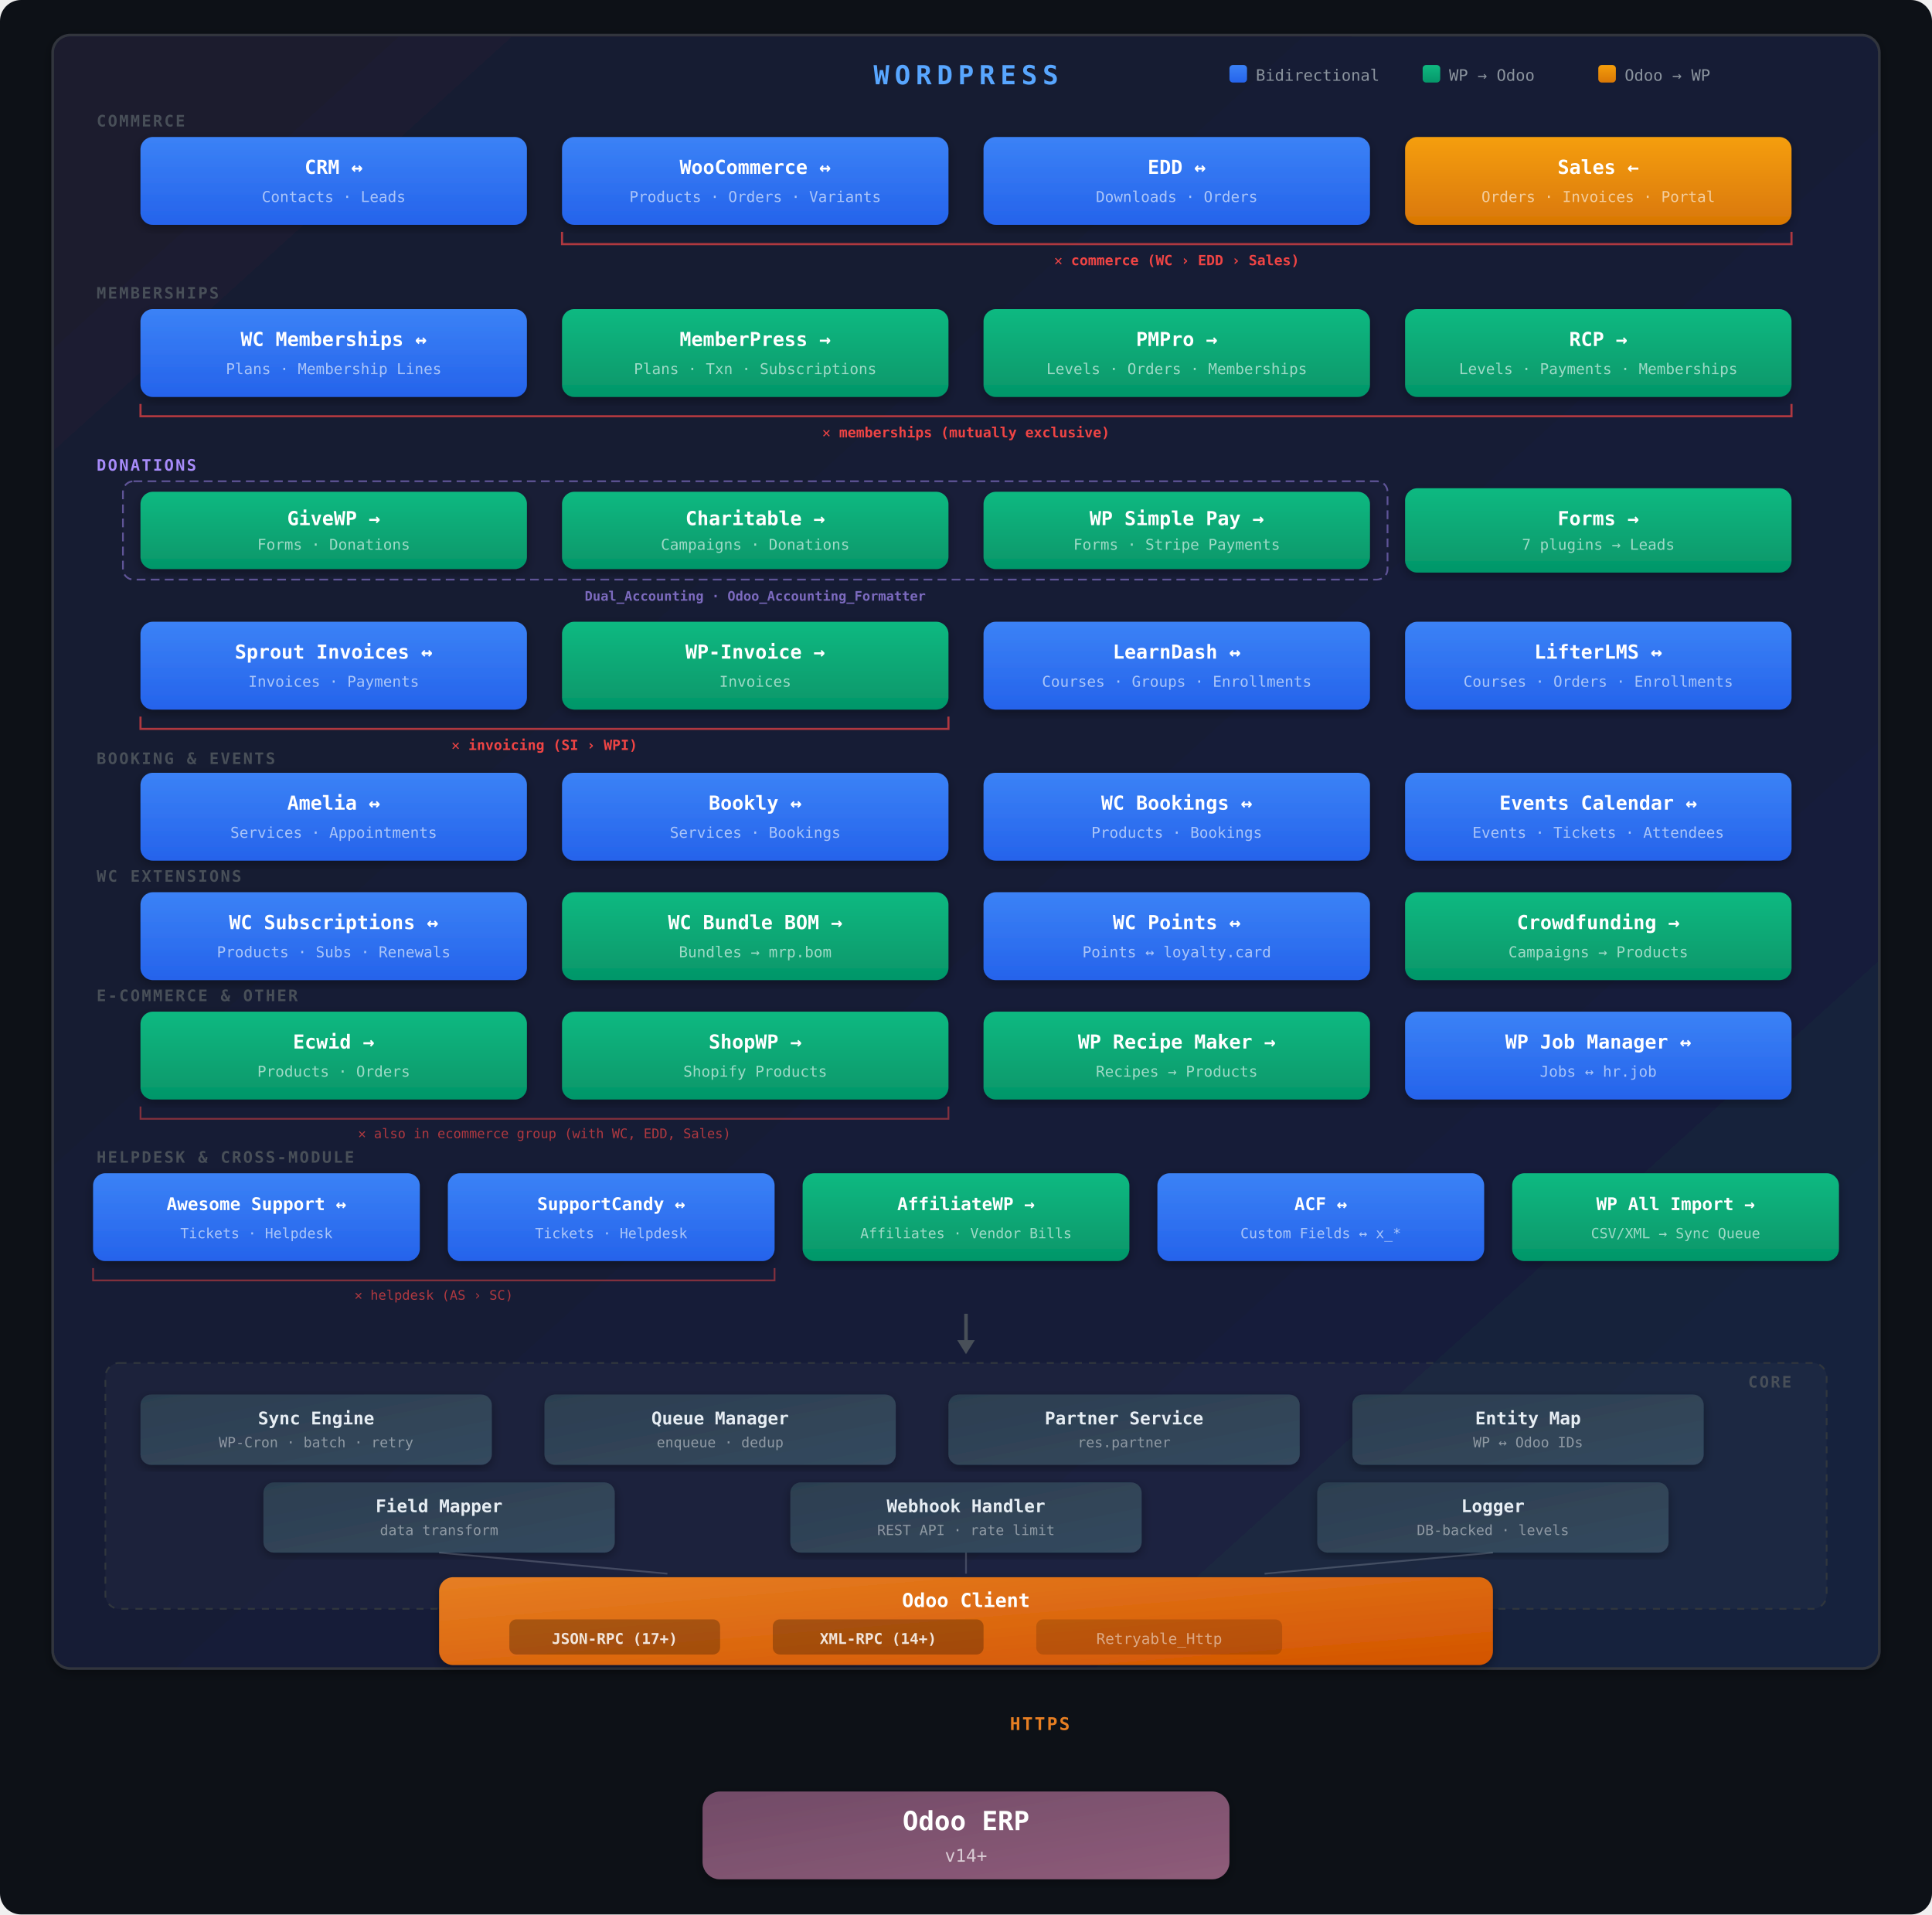
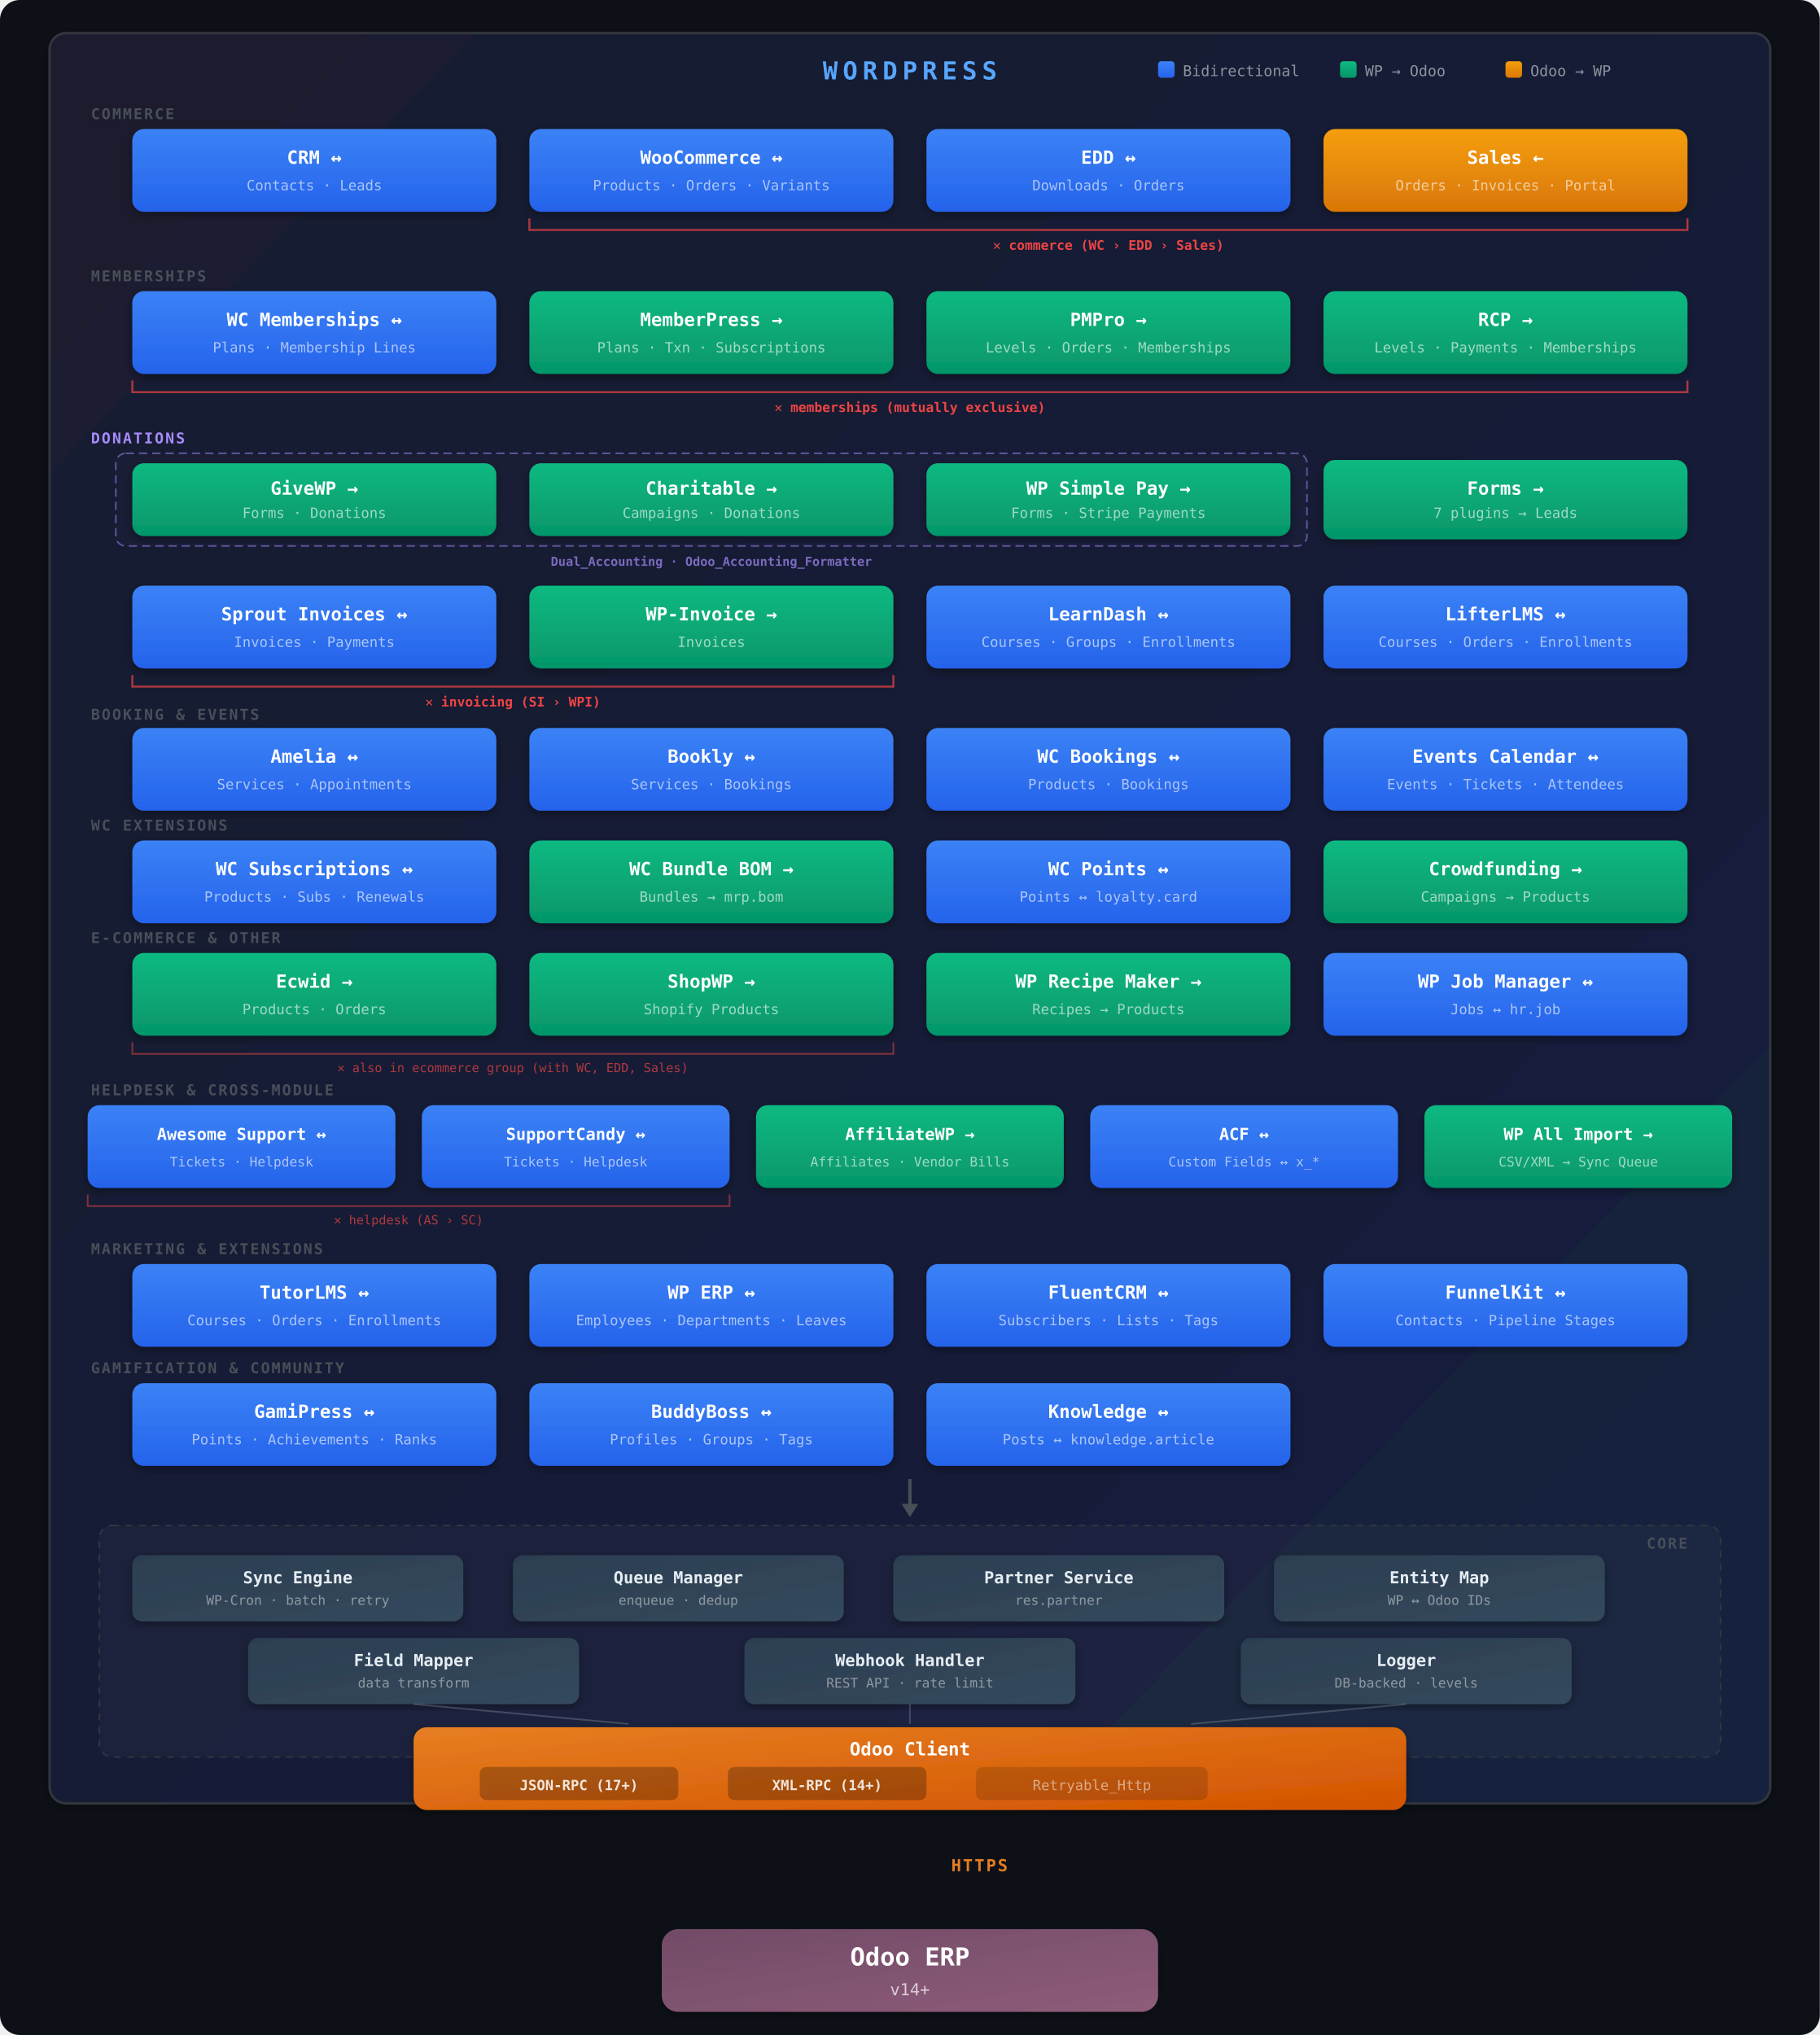
- <svg xmlns="http://www.w3.org/2000/svg" viewBox="0 0 1100 1090" font-family="'SF Mono','Fira Code','JetBrains Mono',monospace">
+ <svg xmlns="http://www.w3.org/2000/svg" viewBox="0 0 1100 1230" font-family="'SF Mono','Fira Code','JetBrains Mono',monospace">
  <defs>
    <linearGradient id="wpBg" x1="0%" y1="0%" x2="100%" y2="100%">
      <stop offset="0%" stop-color="#1a1a2e" />
      <stop offset="100%" stop-color="#16213e" />
    </linearGradient>
    <linearGradient id="odooBg" x1="0%" y1="0%" x2="100%" y2="100%">
      <stop offset="0%" stop-color="#714B67" />
      <stop offset="100%" stop-color="#8F5C7A" />
    </linearGradient>
    <linearGradient id="bidir" x1="0%" y1="0%" x2="0%" y2="100%">
      <stop offset="0%" stop-color="#3b82f6" />
      <stop offset="100%" stop-color="#2563eb" />
    </linearGradient>
    <linearGradient id="push" x1="0%" y1="0%" x2="0%" y2="100%">
      <stop offset="0%" stop-color="#10b981" />
      <stop offset="100%" stop-color="#059669" />
    </linearGradient>
    <linearGradient id="pull" x1="0%" y1="0%" x2="0%" y2="100%">
      <stop offset="0%" stop-color="#f59e0b" />
      <stop offset="100%" stop-color="#d97706" />
    </linearGradient>
    <linearGradient id="infra" x1="0%" y1="0%" x2="100%" y2="100%">
      <stop offset="0%" stop-color="#2c3e50" />
      <stop offset="100%" stop-color="#34495e" />
    </linearGradient>
    <linearGradient id="client" x1="0%" y1="0%" x2="100%" y2="100%">
      <stop offset="0%" stop-color="#e67e22" />
      <stop offset="100%" stop-color="#d35400" />
    </linearGradient>
    <filter id="s">
      <feDropShadow dx="0" dy="2" stdDeviation="3" flood-color="#000" flood-opacity="0.35" />
    </filter>
    <filter id="g">
      <feGaussianBlur stdDeviation="2" result="b" />
      <feMerge>
        <feMergeNode in="b" />
        <feMergeNode in="SourceGraphic" />
      </feMerge>
    </filter>
  </defs>
-   <rect width="1100" height="1090" rx="12" fill="#0d1117" />
-   <rect x="30" y="20" width="1040" height="930" rx="10" fill="url(#wpBg)" stroke="#30363d" stroke-width="1.5" filter="url(#s)" />
+   <rect width="1100" height="1230" rx="12" fill="#0d1117" />
+   <rect x="30" y="20" width="1040" height="1070" rx="10" fill="url(#wpBg)" stroke="#30363d" stroke-width="1.5" filter="url(#s)" />
  <text x="550" y="48" text-anchor="middle" fill="#58a6ff" font-size="15" font-weight="700" letter-spacing="3">WORDPRESS</text>
  <rect x="700" y="37" width="10" height="10" rx="2" fill="url(#bidir)" />
  <text x="715" y="46" fill="#8b949e" font-size="9">Bidirectional</text>
  <rect x="810" y="37" width="10" height="10" rx="2" fill="url(#push)" />
  <text x="825" y="46" fill="#8b949e" font-size="9">WP → Odoo</text>
  <rect x="910" y="37" width="10" height="10" rx="2" fill="url(#pull)" />
  <text x="925" y="46" fill="#8b949e" font-size="9">Odoo → WP</text>
  <text x="55" y="72" fill="#484f58" font-size="9" font-weight="600" letter-spacing="1">COMMERCE</text>
  <rect x="80" y="78" width="220" height="50" rx="7" fill="url(#bidir)" filter="url(#s)" />
  <text x="190" y="99" text-anchor="middle" fill="#fff" font-size="11" font-weight="700">CRM ↔</text>
  <text x="190" y="115" text-anchor="middle" fill="rgba(255,255,255,0.6)" font-size="8.5">Contacts · Leads</text>
  <rect x="320" y="78" width="220" height="50" rx="7" fill="url(#bidir)" filter="url(#s)" />
  <text x="430" y="99" text-anchor="middle" fill="#fff" font-size="11" font-weight="700">WooCommerce ↔</text>
  <text x="430" y="115" text-anchor="middle" fill="rgba(255,255,255,0.6)" font-size="8.5">Products · Orders · Variants</text>
  <rect x="560" y="78" width="220" height="50" rx="7" fill="url(#bidir)" filter="url(#s)" />
  <text x="670" y="99" text-anchor="middle" fill="#fff" font-size="11" font-weight="700">EDD ↔</text>
  <text x="670" y="115" text-anchor="middle" fill="rgba(255,255,255,0.6)" font-size="8.5">Downloads · Orders</text>
  <rect x="800" y="78" width="220" height="50" rx="7" fill="url(#pull)" filter="url(#s)" />
  <text x="910" y="99" text-anchor="middle" fill="#fff" font-size="11" font-weight="700">Sales ←</text>
  <text x="910" y="115" text-anchor="middle" fill="rgba(255,255,255,0.6)" font-size="8.5">Orders · Invoices · Portal</text>
  <path d="M320,132 L320,139 L1020,139 L1020,132" fill="none" stroke="#ef4444" stroke-width="1.2" opacity="0.7" />
  <text x="670" y="151" text-anchor="middle" fill="#ef4444" font-size="8" font-weight="600">✕ commerce (WC › EDD › Sales)</text>
  <text x="55" y="170" fill="#484f58" font-size="9" font-weight="600" letter-spacing="1">MEMBERSHIPS</text>
  <rect x="80" y="176" width="220" height="50" rx="7" fill="url(#bidir)" filter="url(#s)" />
  <text x="190" y="197" text-anchor="middle" fill="#fff" font-size="11" font-weight="700">WC Memberships ↔</text>
  <text x="190" y="213" text-anchor="middle" fill="rgba(255,255,255,0.6)" font-size="8.5">Plans · Membership Lines</text>
  <rect x="320" y="176" width="220" height="50" rx="7" fill="url(#push)" filter="url(#s)" />
  <text x="430" y="197" text-anchor="middle" fill="#fff" font-size="11" font-weight="700">MemberPress →</text>
  <text x="430" y="213" text-anchor="middle" fill="rgba(255,255,255,0.6)" font-size="8.5">Plans · Txn · Subscriptions</text>
  <rect x="560" y="176" width="220" height="50" rx="7" fill="url(#push)" filter="url(#s)" />
  <text x="670" y="197" text-anchor="middle" fill="#fff" font-size="11" font-weight="700">PMPro →</text>
  <text x="670" y="213" text-anchor="middle" fill="rgba(255,255,255,0.6)" font-size="8.5">Levels · Orders · Memberships</text>
  <rect x="800" y="176" width="220" height="50" rx="7" fill="url(#push)" filter="url(#s)" />
  <text x="910" y="197" text-anchor="middle" fill="#fff" font-size="11" font-weight="700">RCP →</text>
  <text x="910" y="213" text-anchor="middle" fill="rgba(255,255,255,0.6)" font-size="8.5">Levels · Payments · Memberships</text>
  <path d="M80,230 L80,237 L1020,237 L1020,230" fill="none" stroke="#ef4444" stroke-width="1.2" opacity="0.7" />
  <text x="550" y="249" text-anchor="middle" fill="#ef4444" font-size="8" font-weight="600">✕ memberships (mutually exclusive)</text>
  <text x="55" y="268" fill="#a78bfa" font-size="9" font-weight="600" letter-spacing="1">DONATIONS</text>
  <rect x="70" y="274" width="720" height="56" rx="6" fill="rgba(167,139,250,0.04)" stroke="#a78bfa" stroke-width="1" stroke-dasharray="5,3" opacity="0.5" />
  <rect x="80" y="280" width="220" height="44" rx="7" fill="url(#push)" filter="url(#s)" />
  <text x="190" y="299" text-anchor="middle" fill="#fff" font-size="11" font-weight="700">GiveWP →</text>
  <text x="190" y="313" text-anchor="middle" fill="rgba(255,255,255,0.6)" font-size="8.5">Forms · Donations</text>
  <rect x="320" y="280" width="220" height="44" rx="7" fill="url(#push)" filter="url(#s)" />
  <text x="430" y="299" text-anchor="middle" fill="#fff" font-size="11" font-weight="700">Charitable →</text>
  <text x="430" y="313" text-anchor="middle" fill="rgba(255,255,255,0.6)" font-size="8.5">Campaigns · Donations</text>
  <rect x="560" y="280" width="220" height="44" rx="7" fill="url(#push)" filter="url(#s)" />
  <text x="670" y="299" text-anchor="middle" fill="#fff" font-size="11" font-weight="700">WP Simple Pay →</text>
  <text x="670" y="313" text-anchor="middle" fill="rgba(255,255,255,0.6)" font-size="8.5">Forms · Stripe Payments</text>
  <rect x="800" y="278" width="220" height="48" rx="7" fill="url(#push)" filter="url(#s)" />
  <text x="910" y="299" text-anchor="middle" fill="#fff" font-size="11" font-weight="700">Forms →</text>
  <text x="910" y="313" text-anchor="middle" fill="rgba(255,255,255,0.6)" font-size="8.5">7 plugins → Leads</text>
  <text x="430" y="342" text-anchor="middle" fill="#a78bfa" font-size="7.5" font-weight="600" opacity="0.7">Dual_Accounting · Odoo_Accounting_Formatter</text>
  <rect x="80" y="354" width="220" height="50" rx="7" fill="url(#bidir)" filter="url(#s)" />
  <text x="190" y="375" text-anchor="middle" fill="#fff" font-size="11" font-weight="700">Sprout Invoices ↔</text>
  <text x="190" y="391" text-anchor="middle" fill="rgba(255,255,255,0.6)" font-size="8.5">Invoices · Payments</text>
  <rect x="320" y="354" width="220" height="50" rx="7" fill="url(#push)" filter="url(#s)" />
  <text x="430" y="375" text-anchor="middle" fill="#fff" font-size="11" font-weight="700">WP-Invoice →</text>
  <text x="430" y="391" text-anchor="middle" fill="rgba(255,255,255,0.6)" font-size="8.5">Invoices</text>
  <path d="M80,408 L80,415 L540,415 L540,408" fill="none" stroke="#ef4444" stroke-width="1.2" opacity="0.7" />
  <text x="310" y="427" text-anchor="middle" fill="#ef4444" font-size="8" font-weight="600">✕ invoicing (SI › WPI)</text>
  <rect x="560" y="354" width="220" height="50" rx="7" fill="url(#bidir)" filter="url(#s)" />
  <text x="670" y="375" text-anchor="middle" fill="#fff" font-size="11" font-weight="700">LearnDash ↔</text>
  <text x="670" y="391" text-anchor="middle" fill="rgba(255,255,255,0.6)" font-size="8.5">Courses · Groups · Enrollments</text>
  <rect x="800" y="354" width="220" height="50" rx="7" fill="url(#bidir)" filter="url(#s)" />
  <text x="910" y="375" text-anchor="middle" fill="#fff" font-size="11" font-weight="700">LifterLMS ↔</text>
  <text x="910" y="391" text-anchor="middle" fill="rgba(255,255,255,0.6)" font-size="8.5">Courses · Orders · Enrollments</text>
  <text x="55" y="435" fill="#484f58" font-size="9" font-weight="600" letter-spacing="1">BOOKING &amp; EVENTS</text>
  <rect x="80" y="440" width="220" height="50" rx="7" fill="url(#bidir)" filter="url(#s)" />
  <text x="190" y="461" text-anchor="middle" fill="#fff" font-size="11" font-weight="700">Amelia ↔</text>
  <text x="190" y="477" text-anchor="middle" fill="rgba(255,255,255,0.6)" font-size="8.5">Services · Appointments</text>
  <rect x="320" y="440" width="220" height="50" rx="7" fill="url(#bidir)" filter="url(#s)" />
  <text x="430" y="461" text-anchor="middle" fill="#fff" font-size="11" font-weight="700">Bookly ↔</text>
  <text x="430" y="477" text-anchor="middle" fill="rgba(255,255,255,0.6)" font-size="8.5">Services · Bookings</text>
  <rect x="560" y="440" width="220" height="50" rx="7" fill="url(#bidir)" filter="url(#s)" />
  <text x="670" y="461" text-anchor="middle" fill="#fff" font-size="11" font-weight="700">WC Bookings ↔</text>
  <text x="670" y="477" text-anchor="middle" fill="rgba(255,255,255,0.6)" font-size="8.5">Products · Bookings</text>
  <rect x="800" y="440" width="220" height="50" rx="7" fill="url(#bidir)" filter="url(#s)" />
  <text x="910" y="461" text-anchor="middle" fill="#fff" font-size="11" font-weight="700">Events Calendar ↔</text>
  <text x="910" y="477" text-anchor="middle" fill="rgba(255,255,255,0.6)" font-size="8.5">Events · Tickets · Attendees</text>
  <text x="55" y="502" fill="#484f58" font-size="9" font-weight="600" letter-spacing="1">WC EXTENSIONS</text>
  <rect x="80" y="508" width="220" height="50" rx="7" fill="url(#bidir)" filter="url(#s)" />
  <text x="190" y="529" text-anchor="middle" fill="#fff" font-size="11" font-weight="700">WC Subscriptions ↔</text>
  <text x="190" y="545" text-anchor="middle" fill="rgba(255,255,255,0.6)" font-size="8.5">Products · Subs · Renewals</text>
  <rect x="320" y="508" width="220" height="50" rx="7" fill="url(#push)" filter="url(#s)" />
  <text x="430" y="529" text-anchor="middle" fill="#fff" font-size="11" font-weight="700">WC Bundle BOM →</text>
  <text x="430" y="545" text-anchor="middle" fill="rgba(255,255,255,0.6)" font-size="8.5">Bundles → mrp.bom</text>
  <rect x="560" y="508" width="220" height="50" rx="7" fill="url(#bidir)" filter="url(#s)" />
  <text x="670" y="529" text-anchor="middle" fill="#fff" font-size="11" font-weight="700">WC Points ↔</text>
  <text x="670" y="545" text-anchor="middle" fill="rgba(255,255,255,0.6)" font-size="8.5">Points ↔ loyalty.card</text>
  <rect x="800" y="508" width="220" height="50" rx="7" fill="url(#push)" filter="url(#s)" />
  <text x="910" y="529" text-anchor="middle" fill="#fff" font-size="11" font-weight="700">Crowdfunding →</text>
  <text x="910" y="545" text-anchor="middle" fill="rgba(255,255,255,0.6)" font-size="8.5">Campaigns → Products</text>
  <text x="55" y="570" fill="#484f58" font-size="9" font-weight="600" letter-spacing="1">E-COMMERCE &amp; OTHER</text>
  <rect x="80" y="576" width="220" height="50" rx="7" fill="url(#push)" filter="url(#s)" />
  <text x="190" y="597" text-anchor="middle" fill="#fff" font-size="11" font-weight="700">Ecwid →</text>
  <text x="190" y="613" text-anchor="middle" fill="rgba(255,255,255,0.6)" font-size="8.5">Products · Orders</text>
  <rect x="320" y="576" width="220" height="50" rx="7" fill="url(#push)" filter="url(#s)" />
  <text x="430" y="597" text-anchor="middle" fill="#fff" font-size="11" font-weight="700">ShopWP →</text>
  <text x="430" y="613" text-anchor="middle" fill="rgba(255,255,255,0.6)" font-size="8.5">Shopify Products</text>
  <path d="M80,630 L80,637 L540,637 L540,630" fill="none" stroke="#ef4444" stroke-width="1" opacity="0.5" />
  <text x="310" y="648" text-anchor="middle" fill="#ef4444" font-size="7.5" opacity="0.7">✕ also in ecommerce group (with WC, EDD, Sales)</text>
  <rect x="560" y="576" width="220" height="50" rx="7" fill="url(#push)" filter="url(#s)" />
  <text x="670" y="597" text-anchor="middle" fill="#fff" font-size="11" font-weight="700">WP Recipe Maker →</text>
  <text x="670" y="613" text-anchor="middle" fill="rgba(255,255,255,0.6)" font-size="8.5">Recipes → Products</text>
  <rect x="800" y="576" width="220" height="50" rx="7" fill="url(#bidir)" filter="url(#s)" />
  <text x="910" y="597" text-anchor="middle" fill="#fff" font-size="11" font-weight="700">WP Job Manager ↔</text>
  <text x="910" y="613" text-anchor="middle" fill="rgba(255,255,255,0.6)" font-size="8.5">Jobs ↔ hr.job</text>
  <text x="55" y="662" fill="#484f58" font-size="9" font-weight="600" letter-spacing="1">HELPDESK &amp; CROSS-MODULE</text>
  <rect x="53" y="668" width="186" height="50" rx="7" fill="url(#bidir)" filter="url(#s)" />
  <text x="146" y="689" text-anchor="middle" fill="#fff" font-size="10" font-weight="700">Awesome Support ↔</text>
  <text x="146" y="705" text-anchor="middle" fill="rgba(255,255,255,0.6)" font-size="8">Tickets · Helpdesk</text>
  <rect x="255" y="668" width="186" height="50" rx="7" fill="url(#bidir)" filter="url(#s)" />
  <text x="348" y="689" text-anchor="middle" fill="#fff" font-size="10" font-weight="700">SupportCandy ↔</text>
  <text x="348" y="705" text-anchor="middle" fill="rgba(255,255,255,0.6)" font-size="8">Tickets · Helpdesk</text>
  <path d="M53,722 L53,729 L441,729 L441,722" fill="none" stroke="#ef4444" stroke-width="1" opacity="0.5" />
  <text x="247" y="740" text-anchor="middle" fill="#ef4444" font-size="7.5" opacity="0.7">✕ helpdesk (AS › SC)</text>
  <rect x="457" y="668" width="186" height="50" rx="7" fill="url(#push)" filter="url(#s)" />
  <text x="550" y="689" text-anchor="middle" fill="#fff" font-size="10" font-weight="700">AffiliateWP →</text>
  <text x="550" y="705" text-anchor="middle" fill="rgba(255,255,255,0.6)" font-size="8">Affiliates · Vendor Bills</text>
  <rect x="659" y="668" width="186" height="50" rx="7" fill="url(#bidir)" filter="url(#s)" />
  <text x="752" y="689" text-anchor="middle" fill="#fff" font-size="10" font-weight="700">ACF ↔</text>
  <text x="752" y="705" text-anchor="middle" fill="rgba(255,255,255,0.6)" font-size="8">Custom Fields ↔ x_*</text>
  <rect x="861" y="668" width="186" height="50" rx="7" fill="url(#push)" filter="url(#s)" />
  <text x="954" y="689" text-anchor="middle" fill="#fff" font-size="10" font-weight="700">WP All Import →</text>
  <text x="954" y="705" text-anchor="middle" fill="rgba(255,255,255,0.6)" font-size="8">CSV/XML → Sync Queue</text>
-   <line x1="550" y1="748" x2="550" y2="766" stroke="#484f58" stroke-width="2" />
-   <polygon points="550,771 545,763 555,763" fill="#484f58" />
-   <rect x="60" y="776" width="980" height="140" rx="8" fill="rgba(255,255,255,0.03)" stroke="#30363d" stroke-width="1" stroke-dasharray="4,4" />
-   <text x="1020" y="790" text-anchor="end" fill="#484f58" font-size="9" font-weight="600" letter-spacing="1">CORE</text>
-   <rect x="80" y="794" width="200" height="40" rx="6" fill="url(#infra)" filter="url(#s)" />
-   <text x="180" y="811" text-anchor="middle" fill="#e6edf3" font-size="10" font-weight="700">Sync Engine</text>
-   <text x="180" y="824" text-anchor="middle" fill="rgba(255,255,255,0.45)" font-size="8">WP-Cron · batch · retry</text>
-   <rect x="310" y="794" width="200" height="40" rx="6" fill="url(#infra)" filter="url(#s)" />
-   <text x="410" y="811" text-anchor="middle" fill="#e6edf3" font-size="10" font-weight="700">Queue Manager</text>
-   <text x="410" y="824" text-anchor="middle" fill="rgba(255,255,255,0.45)" font-size="8">enqueue · dedup</text>
-   <rect x="540" y="794" width="200" height="40" rx="6" fill="url(#infra)" filter="url(#s)" />
-   <text x="640" y="811" text-anchor="middle" fill="#e6edf3" font-size="10" font-weight="700">Partner Service</text>
-   <text x="640" y="824" text-anchor="middle" fill="rgba(255,255,255,0.45)" font-size="8">res.partner</text>
-   <rect x="770" y="794" width="200" height="40" rx="6" fill="url(#infra)" filter="url(#s)" />
-   <text x="870" y="811" text-anchor="middle" fill="#e6edf3" font-size="10" font-weight="700">Entity Map</text>
-   <text x="870" y="824" text-anchor="middle" fill="rgba(255,255,255,0.45)" font-size="8">WP ↔ Odoo IDs</text>
-   <rect x="150" y="844" width="200" height="40" rx="6" fill="url(#infra)" filter="url(#s)" />
-   <text x="250" y="861" text-anchor="middle" fill="#e6edf3" font-size="10" font-weight="700">Field Mapper</text>
-   <text x="250" y="874" text-anchor="middle" fill="rgba(255,255,255,0.45)" font-size="8">data transform</text>
-   <rect x="450" y="844" width="200" height="40" rx="6" fill="url(#infra)" filter="url(#s)" />
-   <text x="550" y="861" text-anchor="middle" fill="#e6edf3" font-size="10" font-weight="700">Webhook Handler</text>
-   <text x="550" y="874" text-anchor="middle" fill="rgba(255,255,255,0.45)" font-size="8">REST API · rate limit</text>
-   <rect x="750" y="844" width="200" height="40" rx="6" fill="url(#infra)" filter="url(#s)" />
-   <text x="850" y="861" text-anchor="middle" fill="#e6edf3" font-size="10" font-weight="700">Logger</text>
-   <text x="850" y="874" text-anchor="middle" fill="rgba(255,255,255,0.45)" font-size="8">DB-backed · levels</text>
-   <line x1="250" y1="884" x2="380" y2="896" stroke="#e6edf3" stroke-width="1" opacity="0.2" />
-   <line x1="550" y1="884" x2="550" y2="896" stroke="#e6edf3" stroke-width="1" opacity="0.2" />
-   <line x1="850" y1="884" x2="720" y2="896" stroke="#e6edf3" stroke-width="1" opacity="0.2" />
-   <rect x="250" y="898" width="600" height="50" rx="8" fill="url(#client)" filter="url(#s)" />
-   <text x="550" y="915" text-anchor="middle" fill="#fff" font-size="11" font-weight="700">Odoo Client</text>
-   <rect x="290" y="922" width="120" height="20" rx="4" fill="rgba(0,0,0,0.25)" />
-   <text x="350" y="936" text-anchor="middle" fill="rgba(255,255,255,0.85)" font-size="8.5" font-weight="600">JSON-RPC (17+)</text>
-   <rect x="440" y="922" width="120" height="20" rx="4" fill="rgba(0,0,0,0.25)" />
-   <text x="500" y="936" text-anchor="middle" fill="rgba(255,255,255,0.85)" font-size="8.5" font-weight="600">XML-RPC (14+)</text>
-   <rect x="590" y="922" width="140" height="20" rx="4" fill="rgba(0,0,0,0.15)" />
-   <text x="660" y="936" text-anchor="middle" fill="rgba(255,255,255,0.5)" font-size="8.5">Retryable_Http</text>
-   <line x1="550" y1="948" x2="550" y2="1010" stroke="#e67e22" stroke-width="2.5" stroke-dasharray="6,4" filter="url(#g)" />
-   <text x="575" y="985" fill="#e67e22" font-size="10" font-weight="600" letter-spacing="1">HTTPS</text>
-   <rect x="400" y="1020" width="300" height="50" rx="10" fill="url(#odooBg)" filter="url(#s)" />
-   <text x="550" y="1042" text-anchor="middle" fill="#fff" font-size="15" font-weight="700">Odoo ERP</text>
-   <text x="550" y="1060" text-anchor="middle" fill="rgba(255,255,255,0.7)" font-size="10">v14+</text>
+   <text x="55" y="758" fill="#484f58" font-size="9" font-weight="600" letter-spacing="1">MARKETING &amp; EXTENSIONS</text>
+   <rect x="80" y="764" width="220" height="50" rx="7" fill="url(#bidir)" filter="url(#s)" />
+   <text x="190" y="785" text-anchor="middle" fill="#fff" font-size="11" font-weight="700">TutorLMS ↔</text>
+   <text x="190" y="801" text-anchor="middle" fill="rgba(255,255,255,0.6)" font-size="8.5">Courses · Orders · Enrollments</text>
+   <rect x="320" y="764" width="220" height="50" rx="7" fill="url(#bidir)" filter="url(#s)" />
+   <text x="430" y="785" text-anchor="middle" fill="#fff" font-size="11" font-weight="700">WP ERP ↔</text>
+   <text x="430" y="801" text-anchor="middle" fill="rgba(255,255,255,0.6)" font-size="8.5">Employees · Departments · Leaves</text>
+   <rect x="560" y="764" width="220" height="50" rx="7" fill="url(#bidir)" filter="url(#s)" />
+   <text x="670" y="785" text-anchor="middle" fill="#fff" font-size="11" font-weight="700">FluentCRM ↔</text>
+   <text x="670" y="801" text-anchor="middle" fill="rgba(255,255,255,0.6)" font-size="8.5">Subscribers · Lists · Tags</text>
+   <rect x="800" y="764" width="220" height="50" rx="7" fill="url(#bidir)" filter="url(#s)" />
+   <text x="910" y="785" text-anchor="middle" fill="#fff" font-size="11" font-weight="700">FunnelKit ↔</text>
+   <text x="910" y="801" text-anchor="middle" fill="rgba(255,255,255,0.6)" font-size="8.5">Contacts · Pipeline Stages</text>
+   <text x="55" y="830" fill="#484f58" font-size="9" font-weight="600" letter-spacing="1">GAMIFICATION &amp; COMMUNITY</text>
+   <rect x="80" y="836" width="220" height="50" rx="7" fill="url(#bidir)" filter="url(#s)" />
+   <text x="190" y="857" text-anchor="middle" fill="#fff" font-size="11" font-weight="700">GamiPress ↔</text>
+   <text x="190" y="873" text-anchor="middle" fill="rgba(255,255,255,0.6)" font-size="8.5">Points · Achievements · Ranks</text>
+   <rect x="320" y="836" width="220" height="50" rx="7" fill="url(#bidir)" filter="url(#s)" />
+   <text x="430" y="857" text-anchor="middle" fill="#fff" font-size="11" font-weight="700">BuddyBoss ↔</text>
+   <text x="430" y="873" text-anchor="middle" fill="rgba(255,255,255,0.6)" font-size="8.5">Profiles · Groups · Tags</text>
+   <rect x="560" y="836" width="220" height="50" rx="7" fill="url(#bidir)" filter="url(#s)" />
+   <text x="670" y="857" text-anchor="middle" fill="#fff" font-size="11" font-weight="700">Knowledge ↔</text>
+   <text x="670" y="873" text-anchor="middle" fill="rgba(255,255,255,0.6)" font-size="8.5">Posts ↔ knowledge.article</text>
+   <line x1="550" y1="894" x2="550" y2="912" stroke="#484f58" stroke-width="2" />
+   <polygon points="550,917 545,909 555,909" fill="#484f58" />
+   <rect x="60" y="922" width="980" height="140" rx="8" fill="rgba(255,255,255,0.03)" stroke="#30363d" stroke-width="1" stroke-dasharray="4,4" />
+   <text x="1020" y="936" text-anchor="end" fill="#484f58" font-size="9" font-weight="600" letter-spacing="1">CORE</text>
+   <rect x="80" y="940" width="200" height="40" rx="6" fill="url(#infra)" filter="url(#s)" />
+   <text x="180" y="957" text-anchor="middle" fill="#e6edf3" font-size="10" font-weight="700">Sync Engine</text>
+   <text x="180" y="970" text-anchor="middle" fill="rgba(255,255,255,0.45)" font-size="8">WP-Cron · batch · retry</text>
+   <rect x="310" y="940" width="200" height="40" rx="6" fill="url(#infra)" filter="url(#s)" />
+   <text x="410" y="957" text-anchor="middle" fill="#e6edf3" font-size="10" font-weight="700">Queue Manager</text>
+   <text x="410" y="970" text-anchor="middle" fill="rgba(255,255,255,0.45)" font-size="8">enqueue · dedup</text>
+   <rect x="540" y="940" width="200" height="40" rx="6" fill="url(#infra)" filter="url(#s)" />
+   <text x="640" y="957" text-anchor="middle" fill="#e6edf3" font-size="10" font-weight="700">Partner Service</text>
+   <text x="640" y="970" text-anchor="middle" fill="rgba(255,255,255,0.45)" font-size="8">res.partner</text>
+   <rect x="770" y="940" width="200" height="40" rx="6" fill="url(#infra)" filter="url(#s)" />
+   <text x="870" y="957" text-anchor="middle" fill="#e6edf3" font-size="10" font-weight="700">Entity Map</text>
+   <text x="870" y="970" text-anchor="middle" fill="rgba(255,255,255,0.45)" font-size="8">WP ↔ Odoo IDs</text>
+   <rect x="150" y="990" width="200" height="40" rx="6" fill="url(#infra)" filter="url(#s)" />
+   <text x="250" y="1007" text-anchor="middle" fill="#e6edf3" font-size="10" font-weight="700">Field Mapper</text>
+   <text x="250" y="1020" text-anchor="middle" fill="rgba(255,255,255,0.45)" font-size="8">data transform</text>
+   <rect x="450" y="990" width="200" height="40" rx="6" fill="url(#infra)" filter="url(#s)" />
+   <text x="550" y="1007" text-anchor="middle" fill="#e6edf3" font-size="10" font-weight="700">Webhook Handler</text>
+   <text x="550" y="1020" text-anchor="middle" fill="rgba(255,255,255,0.45)" font-size="8">REST API · rate limit</text>
+   <rect x="750" y="990" width="200" height="40" rx="6" fill="url(#infra)" filter="url(#s)" />
+   <text x="850" y="1007" text-anchor="middle" fill="#e6edf3" font-size="10" font-weight="700">Logger</text>
+   <text x="850" y="1020" text-anchor="middle" fill="rgba(255,255,255,0.45)" font-size="8">DB-backed · levels</text>
+   <line x1="250" y1="1030" x2="380" y2="1042" stroke="#e6edf3" stroke-width="1" opacity="0.2" />
+   <line x1="550" y1="1030" x2="550" y2="1042" stroke="#e6edf3" stroke-width="1" opacity="0.2" />
+   <line x1="850" y1="1030" x2="720" y2="1042" stroke="#e6edf3" stroke-width="1" opacity="0.2" />
+   <rect x="250" y="1044" width="600" height="50" rx="8" fill="url(#client)" filter="url(#s)" />
+   <text x="550" y="1061" text-anchor="middle" fill="#fff" font-size="11" font-weight="700">Odoo Client</text>
+   <rect x="290" y="1068" width="120" height="20" rx="4" fill="rgba(0,0,0,0.25)" />
+   <text x="350" y="1082" text-anchor="middle" fill="rgba(255,255,255,0.85)" font-size="8.5" font-weight="600">JSON-RPC (17+)</text>
+   <rect x="440" y="1068" width="120" height="20" rx="4" fill="rgba(0,0,0,0.25)" />
+   <text x="500" y="1082" text-anchor="middle" fill="rgba(255,255,255,0.85)" font-size="8.5" font-weight="600">XML-RPC (14+)</text>
+   <rect x="590" y="1068" width="140" height="20" rx="4" fill="rgba(0,0,0,0.15)" />
+   <text x="660" y="1082" text-anchor="middle" fill="rgba(255,255,255,0.5)" font-size="8.5">Retryable_Http</text>
+   <line x1="550" y1="1094" x2="550" y2="1156" stroke="#e67e22" stroke-width="2.5" stroke-dasharray="6,4" filter="url(#g)" />
+   <text x="575" y="1131" fill="#e67e22" font-size="10" font-weight="600" letter-spacing="1">HTTPS</text>
+   <rect x="400" y="1166" width="300" height="50" rx="10" fill="url(#odooBg)" filter="url(#s)" />
+   <text x="550" y="1188" text-anchor="middle" fill="#fff" font-size="15" font-weight="700">Odoo ERP</text>
+   <text x="550" y="1206" text-anchor="middle" fill="rgba(255,255,255,0.7)" font-size="10">v14+</text>
</svg>
